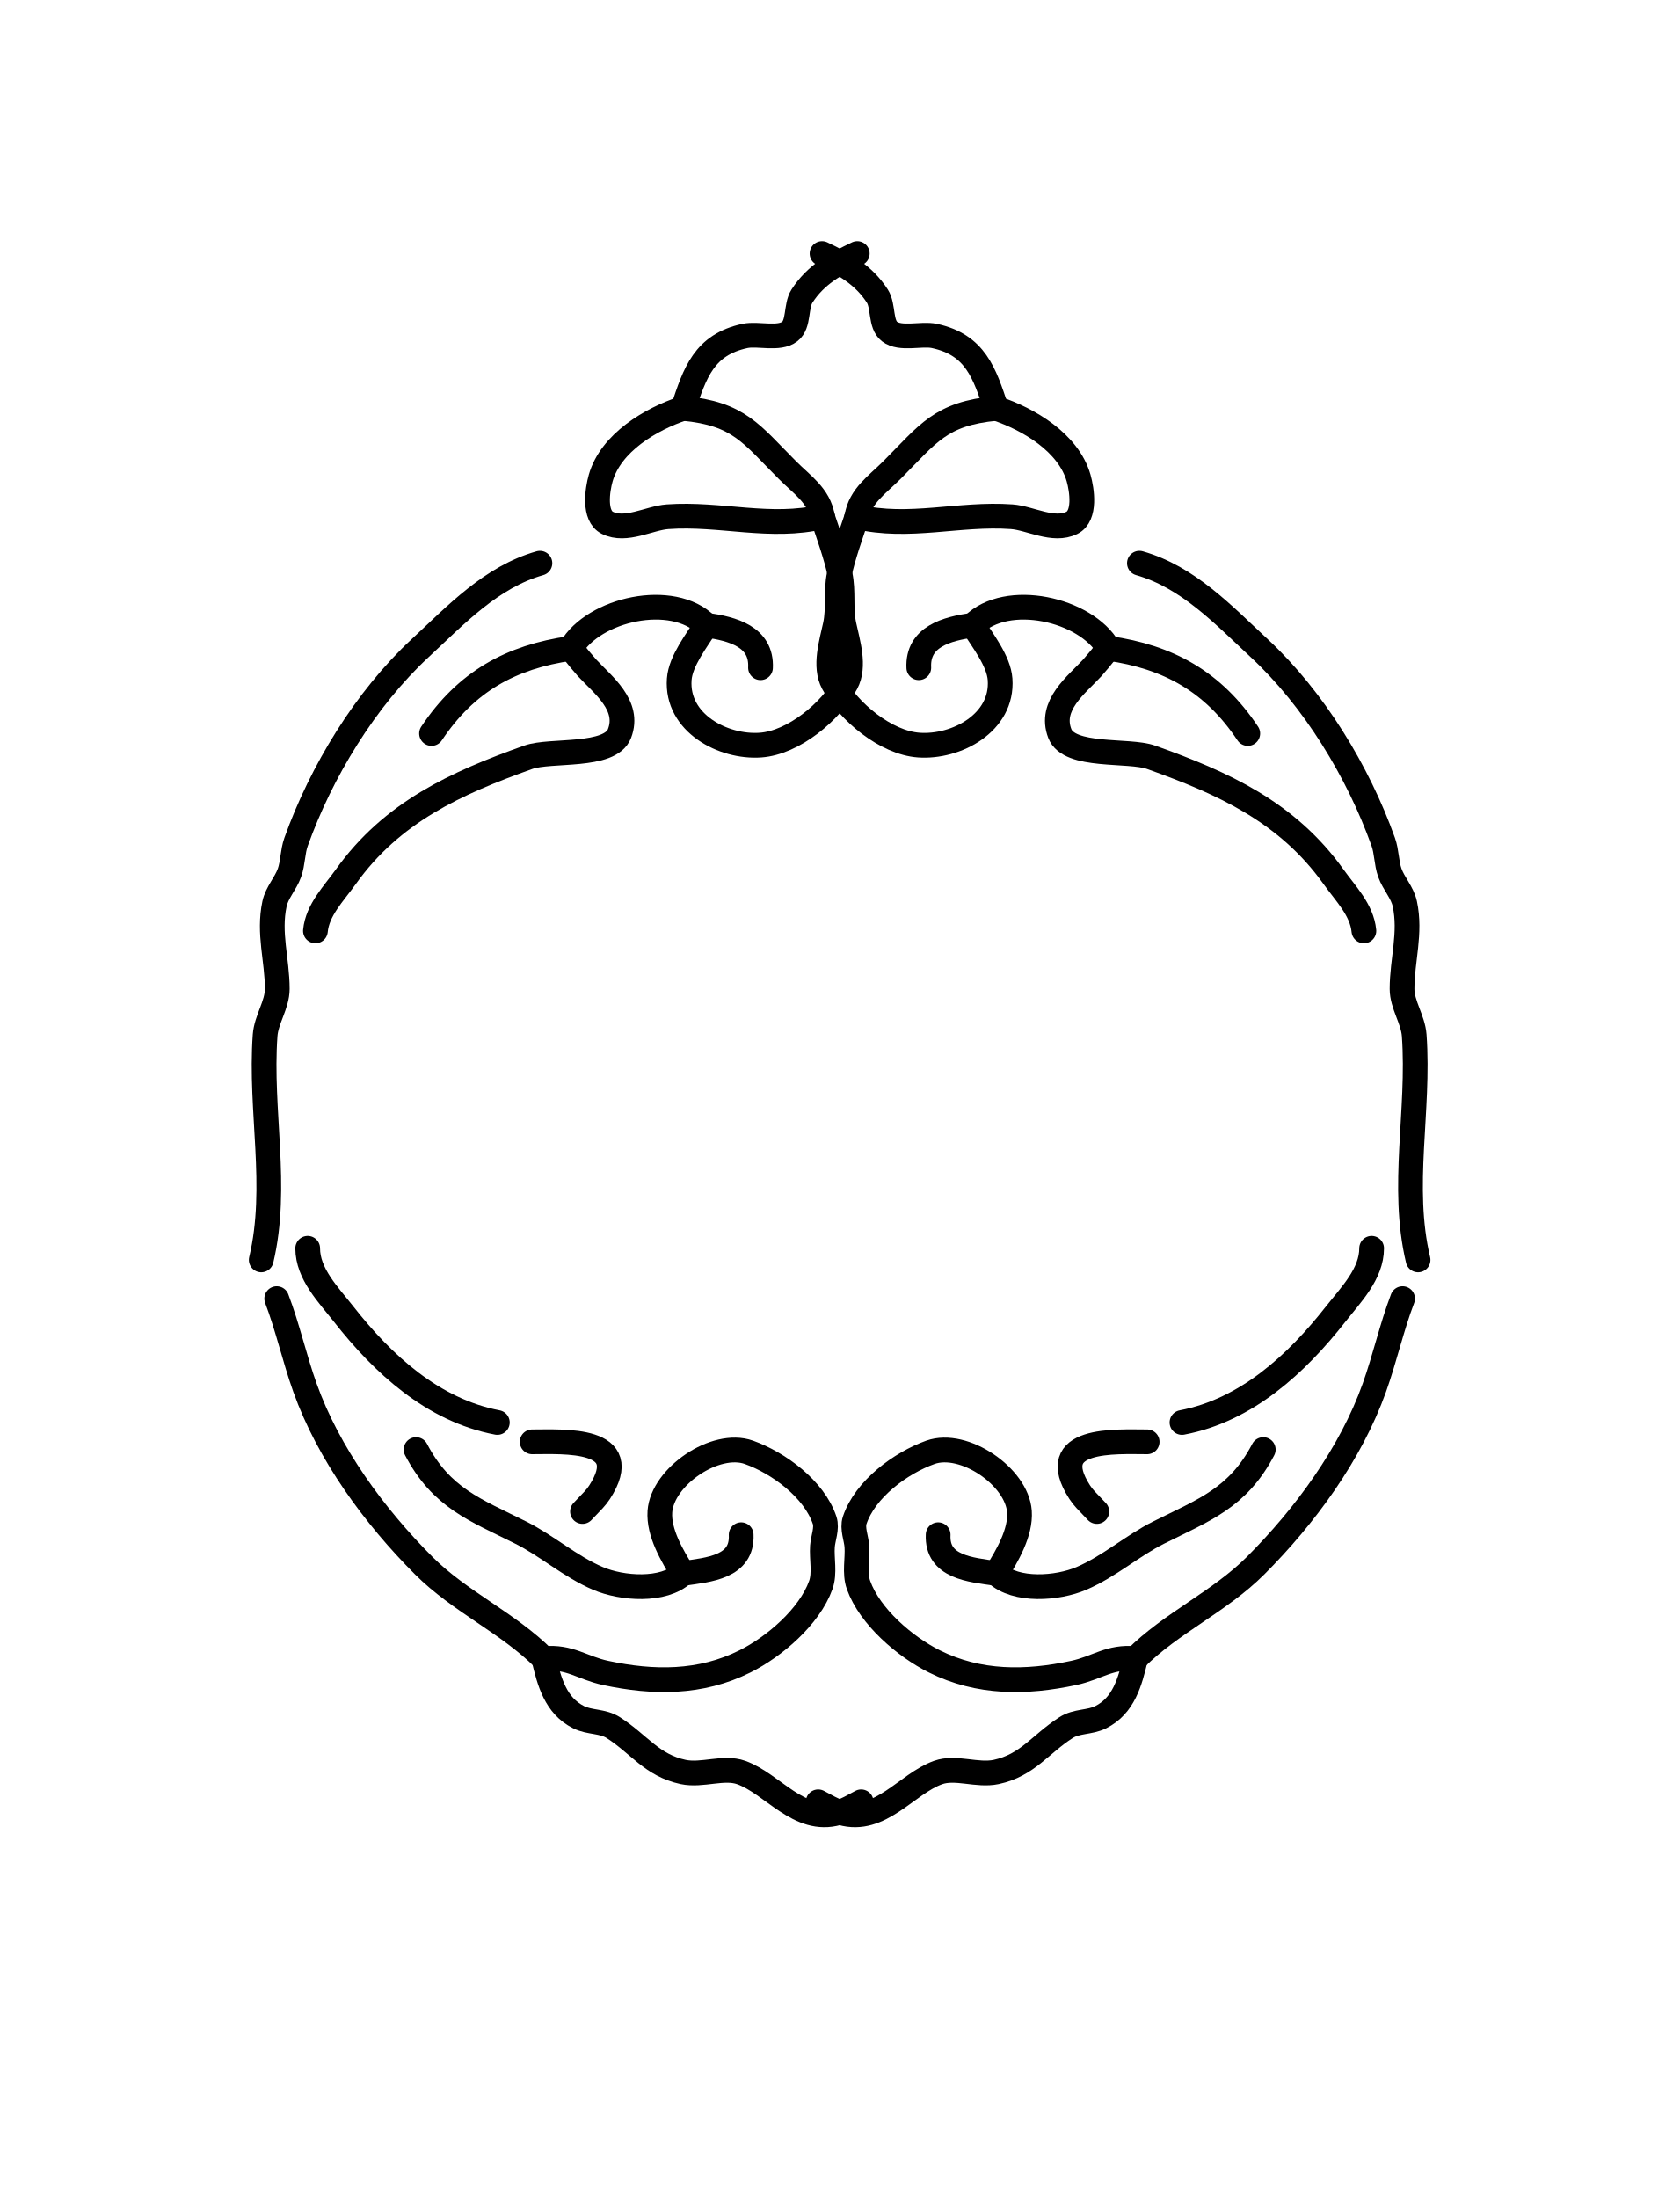
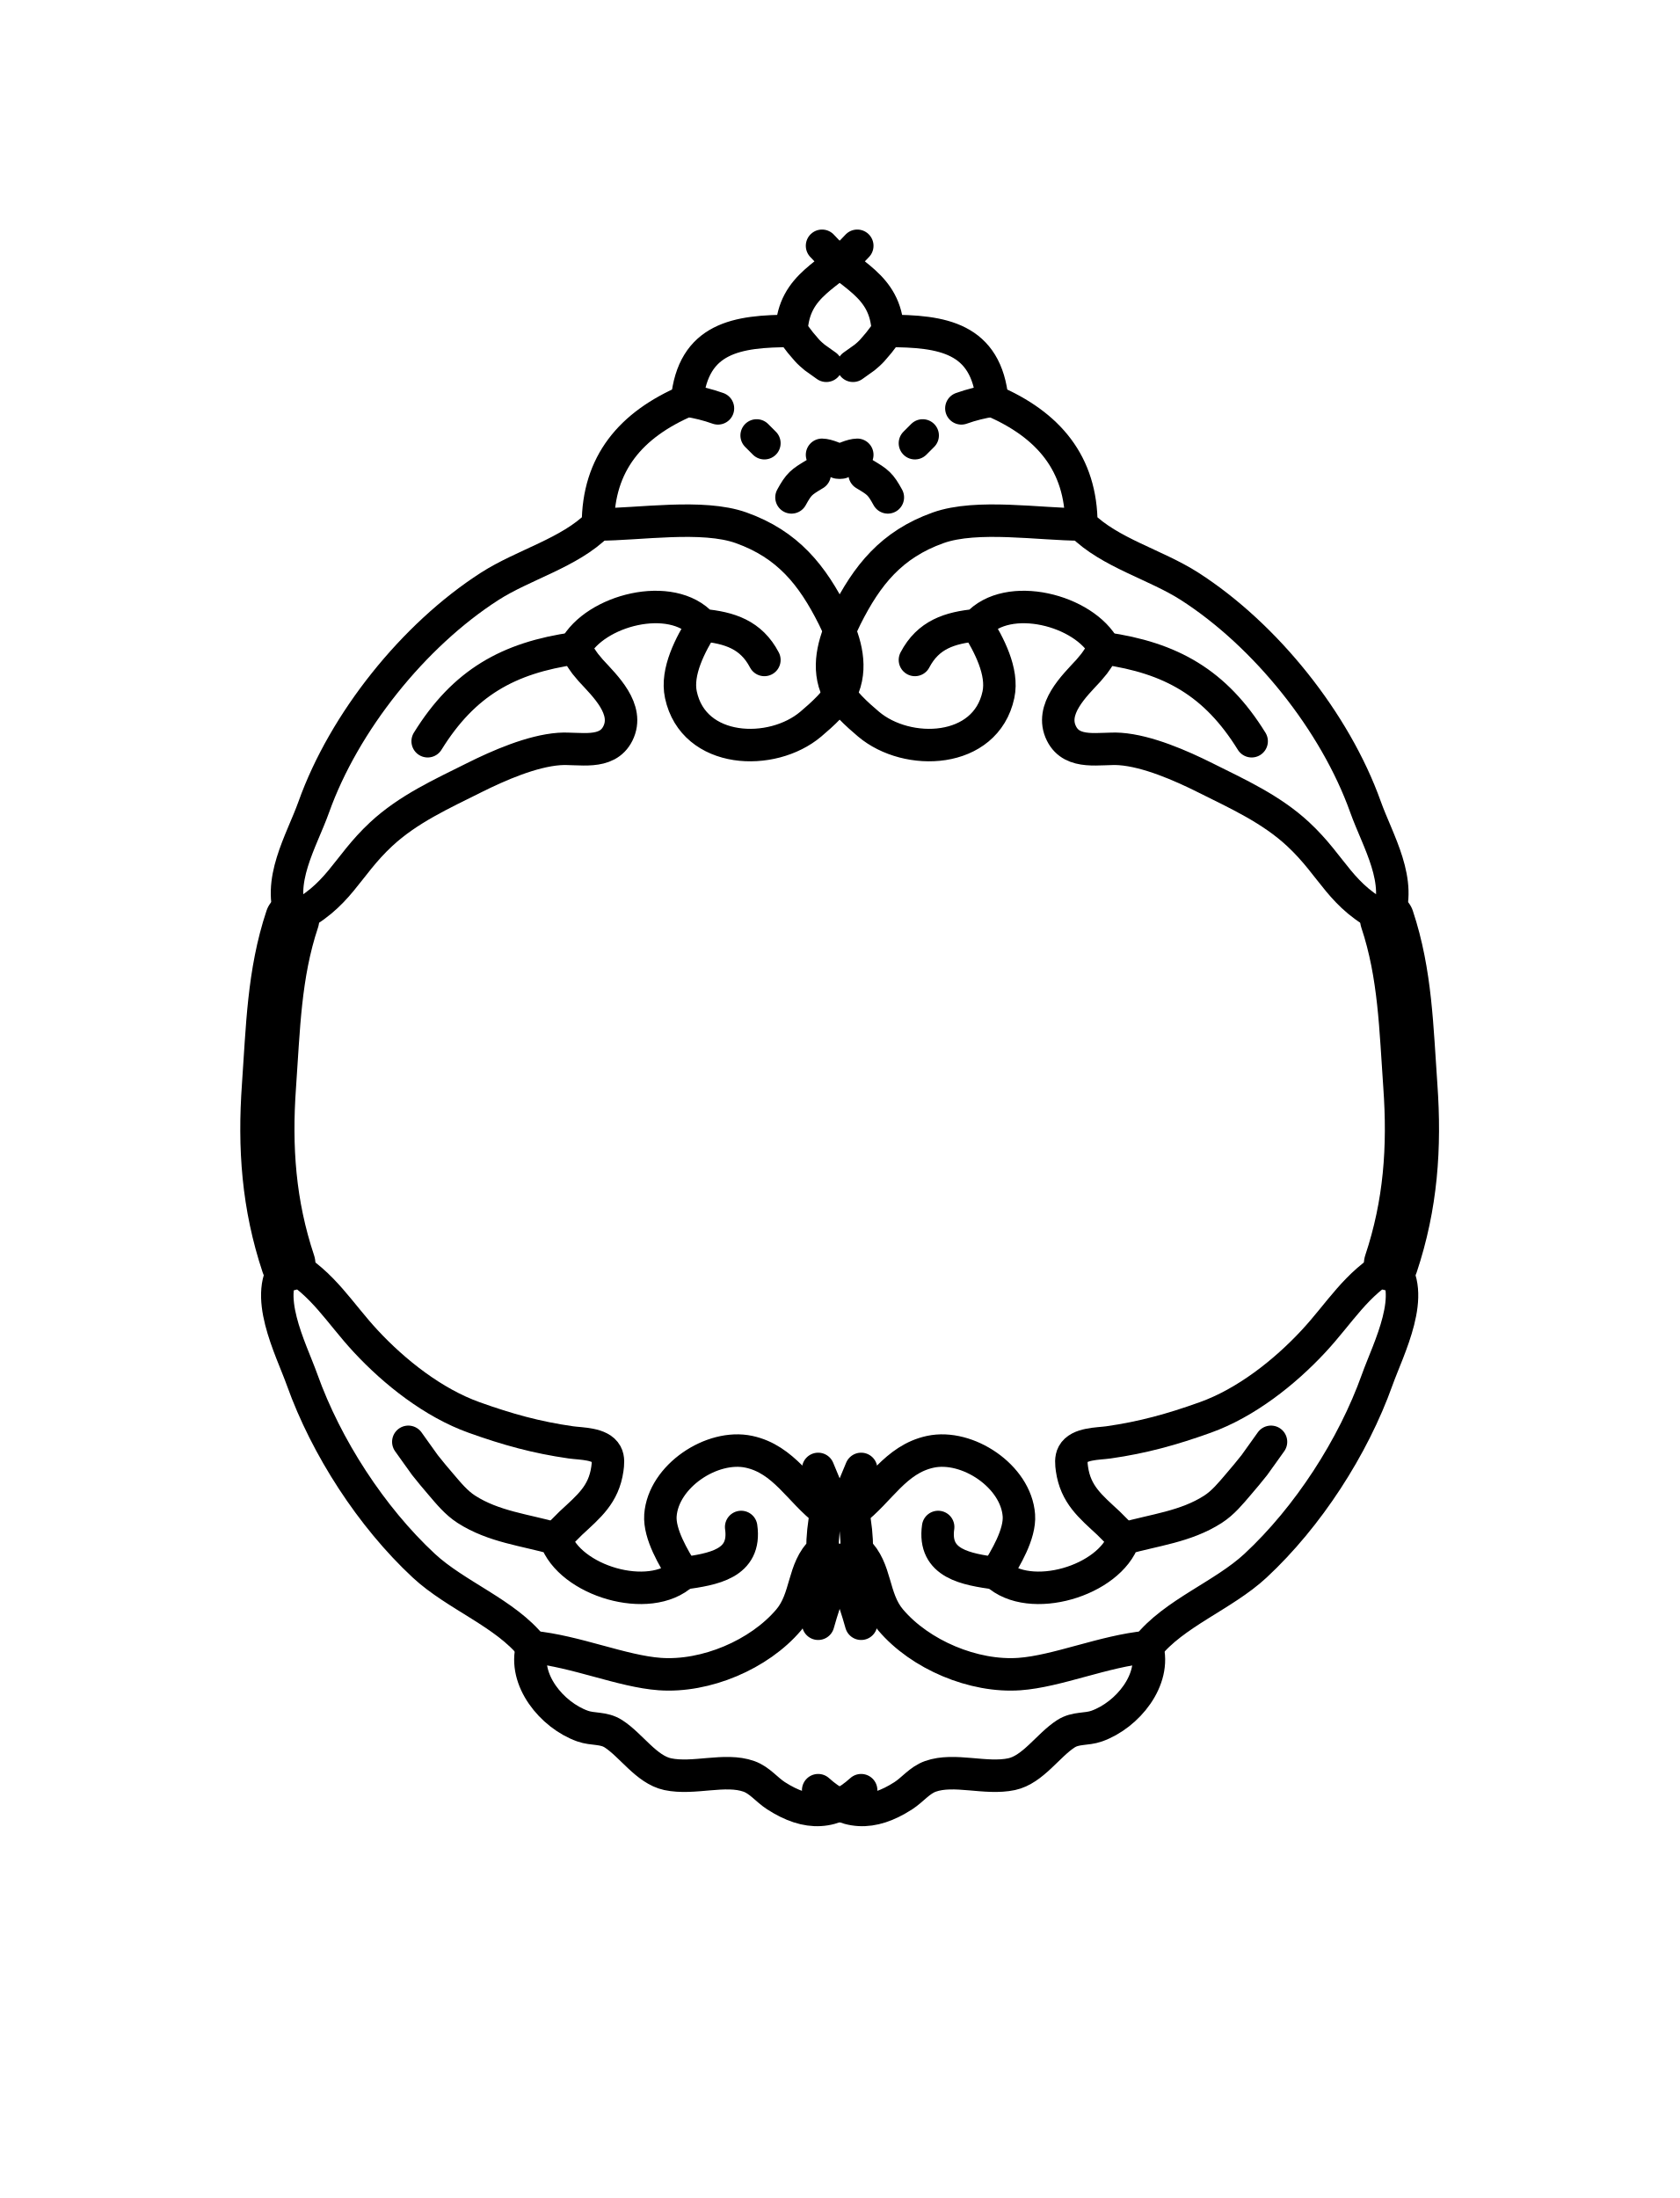
<svg xmlns="http://www.w3.org/2000/svg" data-asset="ayah-marker" data-mushaf="shubah" data-slot="13.7324 33.8028 49.6479 32.7465" data-source-box="912 627 984 716" data-source-file="shubah.pdf" data-source-page="300" data-source-url="https://dn721608.ca.archive.org/0/items/20240908_20240908_1247/%D9%85%D8%B5%D8%AD%D9%81%20%D8%B1%D9%88%D8%A7%D9%8A%D8%A9%20%D8%B4%D8%B9%D8%A8%D8%A9%20%D8%B9%D9%86%20%D8%B9%D8%A7%D8%B5%D9%85%20%D8%B9%D9%86%20%D8%B2%D8%B1%20%20%D8%B9%D9%86%20%D8%B9%D9%84%D9%8A%20%D9%88%D8%B9%D8%AB%D9%85%D8%A7%D9%86%20%D8%B9%D9%86%20%D8%A7%D9%84%D9%86%D8%A8%D9%8A%20%D8%B5%D9%84%D9%89%20%D8%A7%D9%84%D9%84%D9%87%20%D8%B9%D9%84%D9%8A%D9%87%20%D9%88%D8%B3%D9%84%D9%85.pdf" data-symmetry="2" data-variant="line" viewBox="0 0 76.409 100">
  <defs>
    <g id="q" transform="scale(.1761)">
-       <g fill="none" class="slot">
+       <g fill="none" class="slot" data-part="slot">
        <path d="M223 193v184c-12 0-12 0-13.96-2.48-3.59-4.43-9.34-3.04-14.62-2.87l-3.76.05q-5.96.09-11.91.24t-11.87.22q-3.69.06-7.39.16c-6.98.11-11.32-.69-17.49-4.32-3.91-.43-7.68-.44-11.61-.43-4.28-.72-4.98-2.09-7.39-5.57l-4-2v-2l-4.5-1.06c-5.97-2.11-9.02-4.54-13.5-8.94l-2.94-2.88L96 343l-1-1q-.55-4.5-1-9l-5-2-2-5h-2c-3.04-5.95-3.59-11.37-4-18h-2c-4.12-8.24-7.37-25.26-3-34h2l.04-3.36.15-4.39.1-4.36c.86-4.71 2.06-5.1 5.71-7.89.75-3.31.75-3.31 1-7 .39-5.81 1.12-7.76 6-11a262 262 0 0 0 5-5l1-1 .25-3.81c.87-4.85 1.77-5.57 5.75-8.19l2-3a221 221 0 0 1 11-3v-2c9.75-4 9.75-4 12-4v-2l2.67-.59 3.52-.79 3.48-.77c7.36-1.88 7.36-1.88 9.33-3.85q6.1-.04 12.21.08l7.59.08q6.01.06 12.03.16 5.78.1 11.56.13l3.64.09c12.96.04 12.88-5.54 28.97-5.54" />
      </g>
-       <g fill="none" stroke="currentColor" stroke-linecap="round" stroke-linejoin="round" class="line">
-         <g stroke-width="6.39">
-           <path d="M81.5 240.5c.52-5.44 4.74-9.63 7.86-14 11.93-16.71 28.4-24.17 47.14-30.86 5.78-2.06 21.13.2 23.57-6.14 2.8-7.28-4.32-12.56-8.43-17l-.85-1-.86-1-2.43-3m-19 200c-16.68-3.18-29.59-15.11-39.71-28-3.94-5.01-9.29-10.4-9.29-17" />
-           <path d="M67.5 325.5c4.52-19-.4-38.44 1-58 .3-4.16 3.14-7.91 3.14-12 0-7.5-2.34-14.39-.71-22 .62-2.91 2.87-5.23 3.86-8 .91-2.56.79-5.42 1.71-8 6.48-18.14 17.93-36.93 32-50 9.31-8.64 18.39-18.4 31-22m-68 190c2.84 7.44 4.58 15.41 7.29 23 6.1 17.1 17.95 33.24 30.71 46 9.32 9.32 21.74 14.74 31 24m51-32c.4 8.39-8.34 9.05-15 10m0-301c3.04-9.11 5.36-16.43 16-18.71 3.35-.72 8.75 1.04 11.57-1.15 2.44-1.89 1.48-6.55 3.14-9.14 3.54-5.5 8.58-8.28 14.29-11m-45 40c-8.39 2.8-18.67 8.85-21.29 18-.88 3.1-1.87 9.78 1.72 11.57 4.78 2.39 10.8-1.23 15.57-1.57 13.66-.98 26.54 3.21 40 0" />
-           <path d="M176.5 105.5c14.49 1.38 17.53 6.53 27 16 3.71 3.71 8.15 6.62 9 12m-16 39c.38-8.05-7.25-10.04-14-11m-32 229 2.86-3a15 15 0 0 0 1.57-2c9.17-14.26-9.29-13-17.43-13m3 56c1.42 5.94 3.02 12.15 9 15.14 2.88 1.44 6.2.91 9 2.72 6.61 4.24 9.91 9.69 18 11.43 4.91 1.05 10.45-1.48 15 .14 8.19 2.92 14.87 13.32 25 10.43 1.9-.55 4.38-2.01 6-2.86m-82-37c6.77-.64 9.86 2.4 16 3.71 12.27 2.63 24.49 2.76 36-3 7.57-3.78 16.65-11.54 19.57-19.71 1.11-3.09.2-6.78.43-10 .15-2.08 1.25-4.67.57-6.71-2.7-8.1-11.91-14.84-19.57-17.58-8.66-3.09-22.36 6.28-23 15.29-.39 5.49 3.22 11.52 6 16" />
-           <path d="M176.5 406.5c-5.09 4.75-15.83 3.93-22 1.29-7.28-3.12-13.08-8.4-20-11.86-11.7-5.85-20.45-8.92-27-21.43m4-185c8.92-13.38 20.45-19.78 36-22m0 0c5.89-10.17 26.26-14.74 35-6m30-28c1.62 4.85 3.5 10 4.57 15 .92 4.29.08 8.69 1 13 .96 4.48 2.94 10.61.57 15-3.95 7.34-13.61 15.39-22.14 16-9.6.69-21.81-5.69-21-17 .34-4.77 4.57-10.08 7-14" />
+       <g fill="none" stroke="currentColor" stroke-linecap="round" stroke-linejoin="round" class="line" data-part="line">
+         <g stroke-width="8.39">
+           <path d="M191.5 394.5c1.37 9.59-7.31 10.9-15 12m46 56c-7.11 6.43-13.87 6.66-22 1.43-2.43-1.57-4.2-4-7-5-6.17-2.2-14.29.87-21-.57-5.48-1.18-9.41-7.48-14-10.43-2.57-1.66-5.27-1.02-8-2-7.95-2.84-15.41-12.01-13-20.43m84-308c-1.23 0-4.08 1.08-5 2m-12-34c.58-12.2 10.13-14.27 17-22m-17 22c-14.09 0-25.45 1.71-27 18m27-18q1.13 1.5 2.29 3 .42.51.85 1c.8.93.94 1.15 1.86 2q.48.45 1 .86 1.48 1.08 3 2.14m-32 67c-7.97-9.03-27.82-3.88-33 6m33-6c7.04.67 12.58 2.47 16 9" />
+           <path d="M181.5 161.5c-3.07 4.96-6.86 12-5.57 18 3.28 15.32 23.53 16.07 33.57 7.57 2.72-2.3 7.13-6.19 8.43-9.57 2.35-6.11.1-12.66-2.57-18-5.49-10.97-11.81-18.84-23.86-23.14-9.98-3.57-26.32-.86-37-.86m43-21-2-2m-47 55c-17.17 2.45-28.64 8.89-38 24m38-24 2 3q.34.51.71 1l.72.86.71.85c3.62 3.95 10.13 10.03 7 16.29-2.85 5.71-10.03 3.64-15.14 4-7.08.51-15.7 4.28-22 7.43-8.4 4.2-17.01 8.08-24 14.57-9.14 8.48-10.9 16.24-23 22m135-115c-3.45 2.07-4.07 2.49-6 6m-99 244 2.14 3 .72 1q.69 1.02 1.43 2 2.01 2.54 4.14 5c1.99 2.33 3.96 4.75 6.57 6.43 7.05 4.53 15.17 5.33 23 7.57m42-292a42 42 0 0 0-8-2m-1 303c-2.43-3.93-6.2-10.14-5.86-15 .73-10.12 13.31-18.47 22.86-16.43 9.09 1.95 13.08 10.24 20 15.43m-37 16c-8.68 8.14-29.36 1.92-33-9m-69-71c-6.99 7.49.7 21.96 3.57 30 6.2 17.35 17.86 35.39 31.43 48 8.29 7.7 21.13 12.3 28 21" />
+           <path d="M74.5 326.5c9.08 5.19 13.12 12.59 20 20 7.5 8.08 17.53 15.97 28 19.71 8.6 3.08 16.09 5.16 25 6.43 2.67.38 7.64.24 9.14 3 .63 1.15.46 2.63.29 3.86-.95 6.64-4.78 9.68-9.43 14l-1 1-3 3m-68-160c-4.17-9.72 2.39-20.11 5.57-29 7.84-21.96 25.75-44.35 45.43-57 8.79-5.65 20.65-8.65 28-16m58 265c0-3.54.34-6.52 1-10m-1 10c-5.21 4.88-3.93 12.35-8.71 18-7.63 9.01-21.48 14.84-33.29 14-9.72-.69-21.82-5.94-33-7m75-25c5.73 4.77 8.03 12.09 10 19m-9-29c6.15-2.34 6.57-5.34 9-11m-45-276c-14.51 6.22-23 16.22-23 32" />
+         </g>
+         <g stroke-width="14">
+           <path d="M74.5 326.5c-5.09-15.26-6.14-30.03-5-46 1.05-14.71 1.28-28.85 6-43" />
        </g>
      </g>
    </g>
  </defs>
  <use href="#q" />
  <use href="#q" transform="matrix(-1 0 0 1 76.409 0)" />
</svg>
